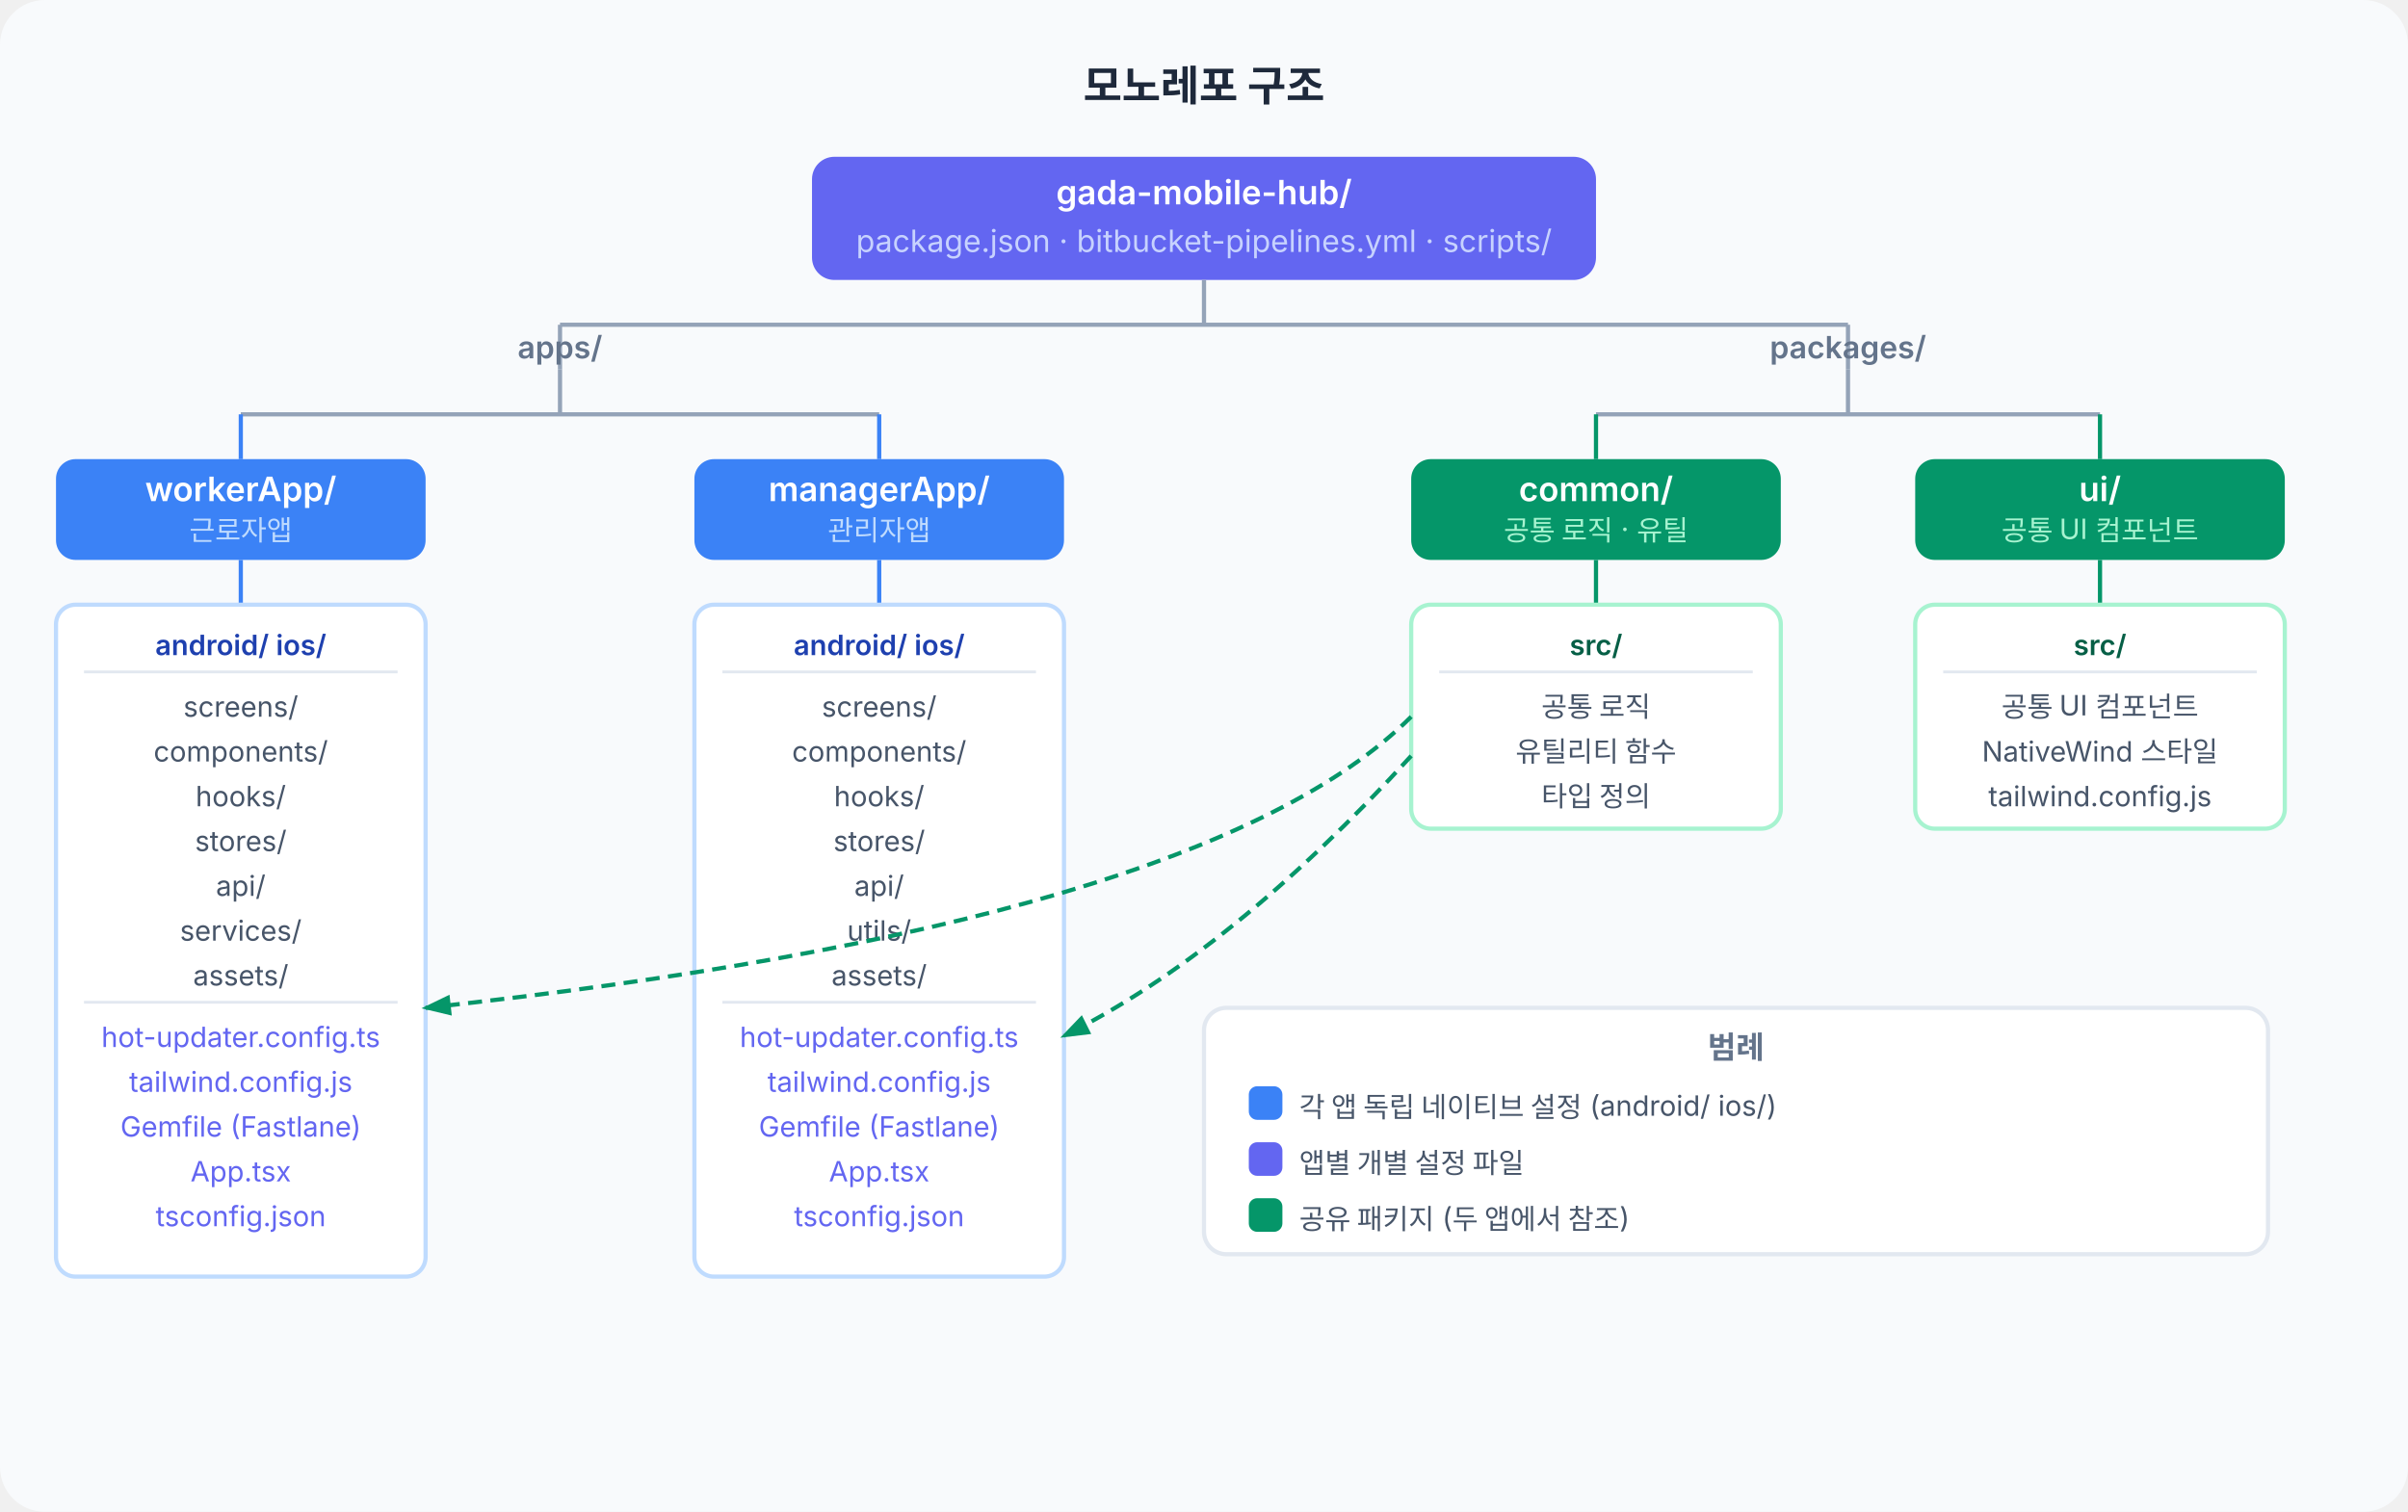
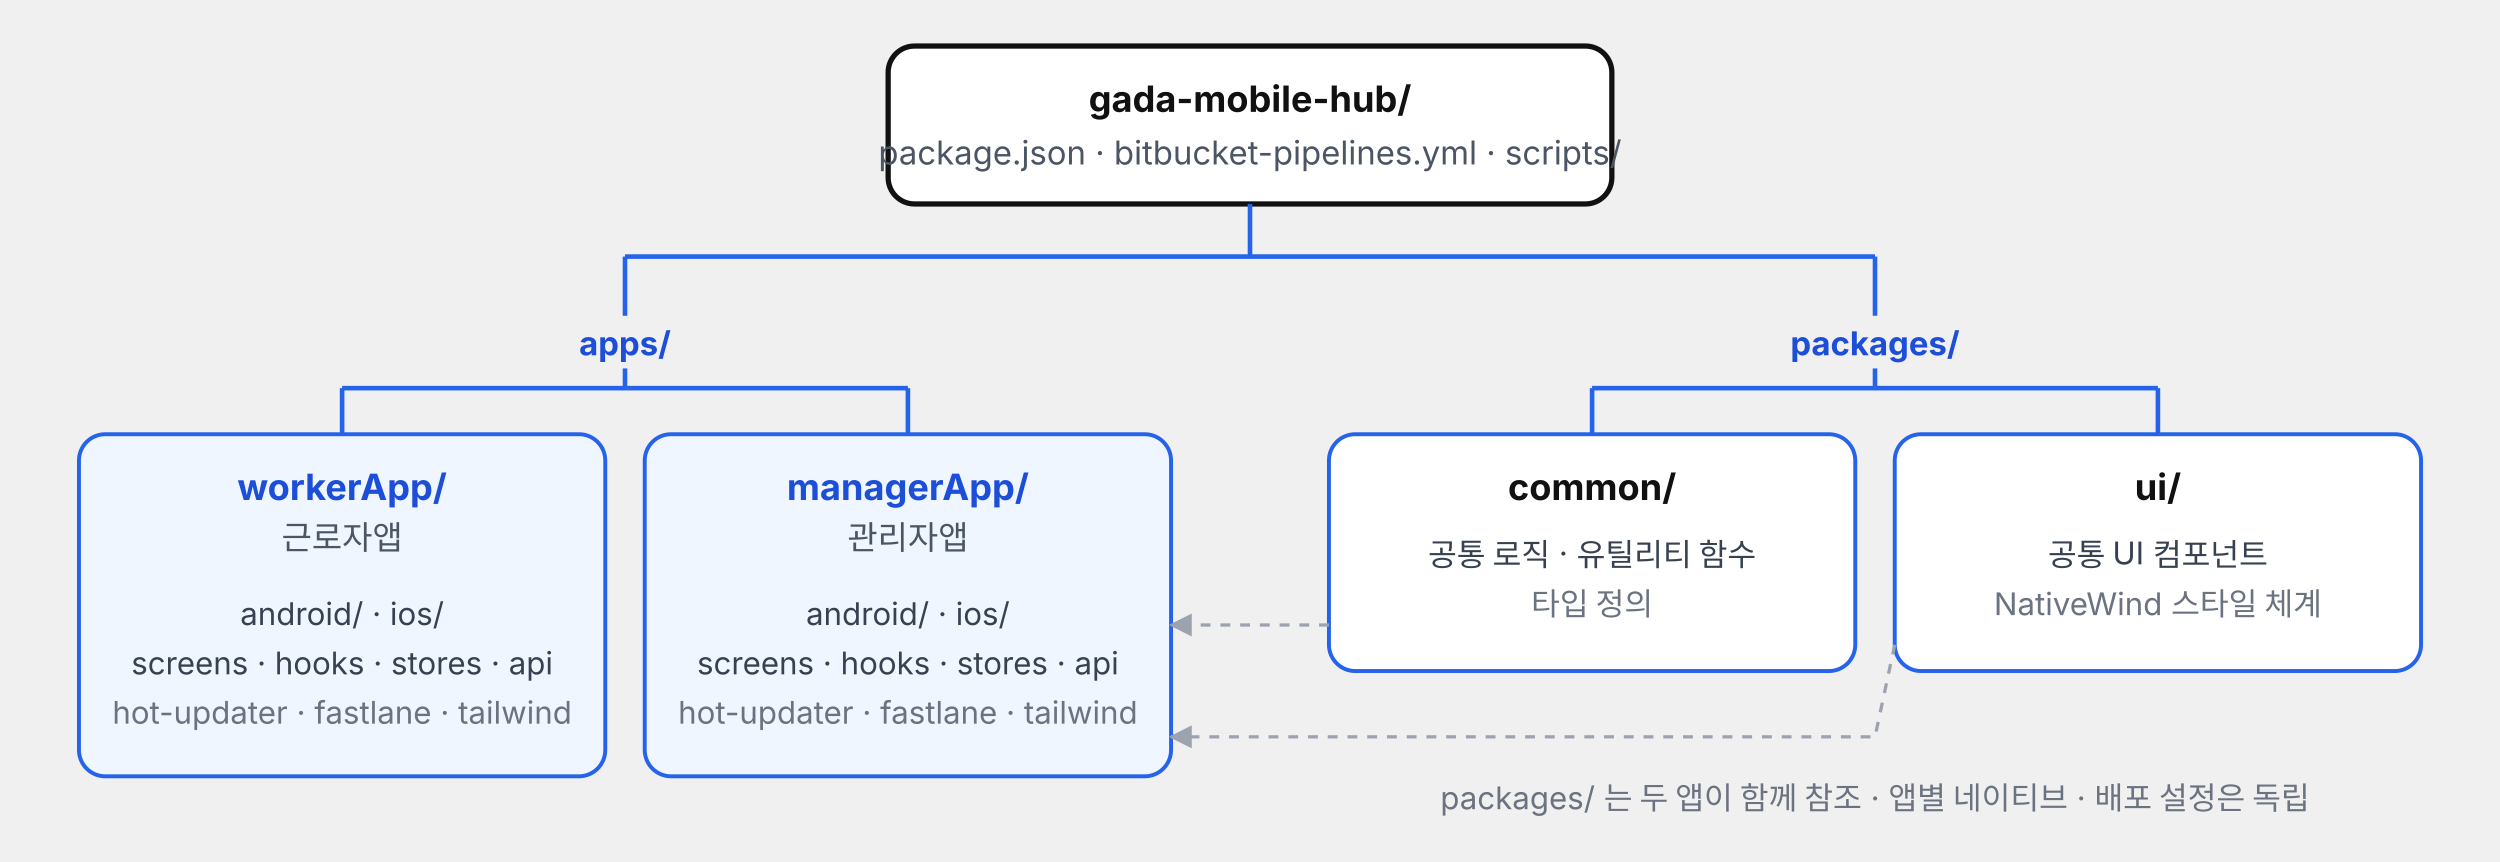
- <svg xmlns="http://www.w3.org/2000/svg" viewBox="0 0 860 540" width="860" height="540" font-family="system-ui, -apple-system, 'Apple SD Gothic Neo', sans-serif">
-   <rect width="860" height="540" fill="#F8FAFC" rx="16" />
-   <text x="430" y="36" text-anchor="middle" fill="#1E293B" font-size="15" font-weight="700">모노레포 구조</text>
-   <rect x="290" y="56" width="280" height="44" rx="8" fill="#6366F1" />
-   <text x="430" y="73" text-anchor="middle" fill="white" font-size="12" font-weight="600">gada-mobile-hub/</text>
-   <text x="430" y="90" text-anchor="middle" fill="#C7D2FE" font-size="11">package.json · bitbucket-pipelines.yml · scripts/</text>
-   <line x1="430" y1="100" x2="430" y2="116" stroke="#94A3B8" stroke-width="1.5" />
-   <line x1="200" y1="116" x2="660" y2="116" stroke="#94A3B8" stroke-width="1.5" />
-   <line x1="200" y1="116" x2="200" y2="132" stroke="#94A3B8" stroke-width="1.5" />
-   <line x1="660" y1="116" x2="660" y2="132" stroke="#94A3B8" stroke-width="1.5" />
-   <text x="200" y="128" text-anchor="middle" fill="#64748B" font-size="11" font-weight="600">apps/</text>
-   <text x="660" y="128" text-anchor="middle" fill="#64748B" font-size="11" font-weight="600">packages/</text>
-   <line x1="200" y1="132" x2="200" y2="148" stroke="#94A3B8" stroke-width="1.5" />
-   <line x1="86" y1="148" x2="314" y2="148" stroke="#94A3B8" stroke-width="1.5" />
-   <line x1="86" y1="148" x2="86" y2="164" stroke="#3B82F6" stroke-width="1.5" />
-   <line x1="314" y1="148" x2="314" y2="164" stroke="#3B82F6" stroke-width="1.5" />
-   <line x1="660" y1="132" x2="660" y2="148" stroke="#94A3B8" stroke-width="1.5" />
-   <line x1="570" y1="148" x2="750" y2="148" stroke="#94A3B8" stroke-width="1.5" />
-   <line x1="570" y1="148" x2="570" y2="164" stroke="#059669" stroke-width="1.5" />
-   <line x1="750" y1="148" x2="750" y2="164" stroke="#059669" stroke-width="1.5" />
-   <rect x="20" y="164" width="132" height="36" rx="7" fill="#3B82F6" />
-   <text x="86" y="179" text-anchor="middle" fill="white" font-size="12" font-weight="600">workerApp/</text>
-   <text x="86" y="193" text-anchor="middle" fill="#BFDBFE" font-size="10">근로자앱</text>
-   <rect x="248" y="164" width="132" height="36" rx="7" fill="#3B82F6" />
-   <text x="314" y="179" text-anchor="middle" fill="white" font-size="12" font-weight="600">managerApp/</text>
-   <text x="314" y="193" text-anchor="middle" fill="#BFDBFE" font-size="10">관리자앱</text>
-   <rect x="504" y="164" width="132" height="36" rx="7" fill="#059669" />
-   <text x="570" y="179" text-anchor="middle" fill="white" font-size="12" font-weight="600">common/</text>
-   <text x="570" y="193" text-anchor="middle" fill="#A7F3D0" font-size="10">공통 로직 · 유틸</text>
-   <rect x="684" y="164" width="132" height="36" rx="7" fill="#059669" />
-   <text x="750" y="179" text-anchor="middle" fill="white" font-size="12" font-weight="600">ui/</text>
-   <text x="750" y="193" text-anchor="middle" fill="#A7F3D0" font-size="10">공통 UI 컴포넌트</text>
-   <line x1="86" y1="200" x2="86" y2="216" stroke="#3B82F6" stroke-width="1.5" />
-   <line x1="314" y1="200" x2="314" y2="216" stroke="#3B82F6" stroke-width="1.5" />
-   <rect x="20" y="216" width="132" height="240" rx="7" fill="white" stroke="#BFDBFE" stroke-width="1.5" />
-   <text x="86" y="234" text-anchor="middle" fill="#1E40AF" font-size="10" font-weight="600">android/  ios/</text>
-   <line x1="30" y1="240" x2="142" y2="240" stroke="#E2E8F0" stroke-width="1" />
-   <text x="86" y="256" text-anchor="middle" fill="#475569" font-size="10">screens/</text>
-   <text x="86" y="272" text-anchor="middle" fill="#475569" font-size="10">components/</text>
-   <text x="86" y="288" text-anchor="middle" fill="#475569" font-size="10">hooks/</text>
-   <text x="86" y="304" text-anchor="middle" fill="#475569" font-size="10">stores/</text>
-   <text x="86" y="320" text-anchor="middle" fill="#475569" font-size="10">api/</text>
-   <text x="86" y="336" text-anchor="middle" fill="#475569" font-size="10">services/</text>
-   <text x="86" y="352" text-anchor="middle" fill="#475569" font-size="10">assets/</text>
-   <line x1="30" y1="358" x2="142" y2="358" stroke="#E2E8F0" stroke-width="1" />
-   <text x="86" y="374" text-anchor="middle" fill="#6366F1" font-size="10">hot-updater.config.ts</text>
-   <text x="86" y="390" text-anchor="middle" fill="#6366F1" font-size="10">tailwind.config.js</text>
-   <text x="86" y="406" text-anchor="middle" fill="#6366F1" font-size="10">Gemfile (Fastlane)</text>
-   <text x="86" y="422" text-anchor="middle" fill="#6366F1" font-size="10">App.tsx</text>
-   <text x="86" y="438" text-anchor="middle" fill="#6366F1" font-size="10">tsconfig.json</text>
-   <rect x="248" y="216" width="132" height="240" rx="7" fill="white" stroke="#BFDBFE" stroke-width="1.5" />
-   <text x="314" y="234" text-anchor="middle" fill="#1E40AF" font-size="10" font-weight="600">android/  ios/</text>
-   <line x1="258" y1="240" x2="370" y2="240" stroke="#E2E8F0" stroke-width="1" />
-   <text x="314" y="256" text-anchor="middle" fill="#475569" font-size="10">screens/</text>
-   <text x="314" y="272" text-anchor="middle" fill="#475569" font-size="10">components/</text>
-   <text x="314" y="288" text-anchor="middle" fill="#475569" font-size="10">hooks/</text>
-   <text x="314" y="304" text-anchor="middle" fill="#475569" font-size="10">stores/</text>
-   <text x="314" y="320" text-anchor="middle" fill="#475569" font-size="10">api/</text>
-   <text x="314" y="336" text-anchor="middle" fill="#475569" font-size="10">utils/</text>
-   <text x="314" y="352" text-anchor="middle" fill="#475569" font-size="10">assets/</text>
-   <line x1="258" y1="358" x2="370" y2="358" stroke="#E2E8F0" stroke-width="1" />
-   <text x="314" y="374" text-anchor="middle" fill="#6366F1" font-size="10">hot-updater.config.ts</text>
-   <text x="314" y="390" text-anchor="middle" fill="#6366F1" font-size="10">tailwind.config.js</text>
-   <text x="314" y="406" text-anchor="middle" fill="#6366F1" font-size="10">Gemfile (Fastlane)</text>
-   <text x="314" y="422" text-anchor="middle" fill="#6366F1" font-size="10">App.tsx</text>
-   <text x="314" y="438" text-anchor="middle" fill="#6366F1" font-size="10">tsconfig.json</text>
-   <line x1="570" y1="200" x2="570" y2="216" stroke="#059669" stroke-width="1.5" />
-   <line x1="750" y1="200" x2="750" y2="216" stroke="#059669" stroke-width="1.5" />
-   <rect x="504" y="216" width="132" height="80" rx="7" fill="white" stroke="#A7F3D0" stroke-width="1.5" />
-   <text x="570" y="234" text-anchor="middle" fill="#065F46" font-size="10" font-weight="600">src/</text>
-   <line x1="514" y1="240" x2="626" y2="240" stroke="#E2E8F0" stroke-width="1" />
-   <text x="570" y="256" text-anchor="middle" fill="#475569" font-size="10">공통 로직</text>
-   <text x="570" y="272" text-anchor="middle" fill="#475569" font-size="10">유틸리티 함수</text>
-   <text x="570" y="288" text-anchor="middle" fill="#475569" font-size="10">타입 정의</text>
-   <rect x="684" y="216" width="132" height="80" rx="7" fill="white" stroke="#A7F3D0" stroke-width="1.5" />
-   <text x="750" y="234" text-anchor="middle" fill="#065F46" font-size="10" font-weight="600">src/</text>
-   <line x1="694" y1="240" x2="806" y2="240" stroke="#E2E8F0" stroke-width="1" />
-   <text x="750" y="256" text-anchor="middle" fill="#475569" font-size="10">공통 UI 컴포넌트</text>
-   <text x="750" y="272" text-anchor="middle" fill="#475569" font-size="10">NativeWind 스타일</text>
-   <text x="750" y="288" text-anchor="middle" fill="#475569" font-size="10">tailwind.config.js</text>
+ <svg xmlns="http://www.w3.org/2000/svg" viewBox="0 0 760 262" font-family="Pretendard, -apple-system, 'Apple SD Gothic Neo', sans-serif" font-size="11">
  <defs>
-     <marker id="arrowGreen" markerWidth="7" markerHeight="5" refX="6" refY="2.5" orient="auto">
-       <polygon points="0 0, 7 2.5, 0 5" fill="#059669" />
+     <marker id="g" viewBox="0 0 10 10" refX="9" refY="5" markerWidth="7" markerHeight="7" orient="auto-start-reverse">
+       <path d="M0 0 L10 5 L0 10 z" fill="#9ca3af" />
    </marker>
  </defs>
-   <path d="M504 256 Q430 330 152 360" fill="none" stroke="#059669" stroke-width="1.5" stroke-dasharray="5,3" marker-end="url(#arrowGreen)" />
-   <path d="M504 270 Q440 340 380 370" fill="none" stroke="#059669" stroke-width="1.5" stroke-dasharray="5,3" marker-end="url(#arrowGreen)" />
-   <rect x="430" y="360" width="380" height="88" rx="8" fill="white" stroke="#E2E8F0" stroke-width="1.5" />
-   <text x="620" y="378" text-anchor="middle" fill="#64748B" font-size="11" font-weight="600">범례</text>
-   <rect x="446" y="388" width="12" height="12" rx="3" fill="#3B82F6" />
-   <text x="464" y="399" fill="#475569" font-size="10">각 앱 독립 네이티브 설정 (android/ ios/)</text>
-   <rect x="446" y="408" width="12" height="12" rx="3" fill="#6366F1" />
-   <text x="464" y="419" fill="#475569" font-size="10">앱별 개별 설정 파일</text>
-   <rect x="446" y="428" width="12" height="12" rx="3" fill="#059669" />
-   <text x="464" y="439" fill="#475569" font-size="10">공유 패키지 (두 앱에서 참조)</text>
+   <rect x="270" y="14" width="220" height="48" rx="8" fill="#fff" stroke="#111" stroke-width="1.6" />
+   <text x="380" y="34" font-weight="700" fill="#111" text-anchor="middle">gada-mobile-hub/</text>
+   <text x="380" y="50" font-size="10" fill="#4b5563" text-anchor="middle">package.json · bitbucket-pipelines.yml · scripts/</text>
+   <g stroke="#2563eb" stroke-width="1.4" fill="none">
+     <path d="M380 62 L380 78" />
+     <path d="M190 78 L570 78" />
+     <path d="M190 78 L190 96" />
+     <path d="M570 78 L570 96" />
+     <path d="M104 118 L276 118" />
+     <path d="M104 118 L104 132" />
+     <path d="M276 118 L276 132" />
+     <path d="M190 112 L190 118" />
+     <path d="M484 118 L656 118" />
+     <path d="M484 118 L484 132" />
+     <path d="M656 118 L656 132" />
+     <path d="M570 112 L570 118" />
+   </g>
+   <text x="190" y="108" font-size="10" font-weight="700" fill="#1d4ed8" text-anchor="middle">apps/</text>
+   <text x="570" y="108" font-size="10" font-weight="700" fill="#1d4ed8" text-anchor="middle">packages/</text>
+   <g stroke="#2563eb" stroke-width="1.2" fill="#eff6ff">
+     <rect x="24" y="132" width="160" height="104" rx="8" />
+     <rect x="196" y="132" width="160" height="104" rx="8" />
+   </g>
+   <g text-anchor="middle">
+     <text x="104" y="152" font-weight="700" fill="#1d4ed8">workerApp/</text>
+     <text x="104" y="167" font-size="10" fill="#4b5563">근로자앱</text>
+     <text x="104" y="190" font-size="9.5" fill="#374151">android/ · ios/</text>
+     <text x="104" y="205" font-size="9.5" fill="#374151">screens · hooks · stores · api</text>
+     <text x="104" y="220" font-size="9.5" fill="#6b7280">hot-updater · fastlane · tailwind</text>
+     <text x="276" y="152" font-weight="700" fill="#1d4ed8">managerApp/</text>
+     <text x="276" y="167" font-size="10" fill="#4b5563">관리자앱</text>
+     <text x="276" y="190" font-size="9.5" fill="#374151">android/ · ios/</text>
+     <text x="276" y="205" font-size="9.5" fill="#374151">screens · hooks · stores · api</text>
+     <text x="276" y="220" font-size="9.5" fill="#6b7280">hot-updater · fastlane · tailwind</text>
+   </g>
+   <g stroke="#2563eb" stroke-width="1.2" fill="#fff">
+     <rect x="404" y="132" width="160" height="72" rx="8" />
+     <rect x="576" y="132" width="160" height="72" rx="8" />
+   </g>
+   <g text-anchor="middle">
+     <text x="484" y="152" font-weight="700" fill="#111">common/</text>
+     <text x="484" y="172" font-size="9.5" fill="#374151">공통 로직 · 유틸리티 함수</text>
+     <text x="484" y="187" font-size="9.5" fill="#6b7280">타입 정의</text>
+     <text x="656" y="152" font-weight="700" fill="#111">ui/</text>
+     <text x="656" y="172" font-size="9.5" fill="#374151">공통 UI 컴포넌트</text>
+     <text x="656" y="187" font-size="9.5" fill="#6b7280">NativeWind 스타일 체계</text>
+   </g>
+   <g stroke="#9ca3af" stroke-width="1" fill="none" stroke-dasharray="3 3" marker-end="url(#g)">
+     <path d="M404 190 L356 190" />
+     <path d="M576 196 L570 224 L356 224" />
+   </g>
+   <text x="570" y="246" font-size="9.5" fill="#6b7280" text-anchor="middle">packages/ 는 두 앱이 함께 참조 · 앱별 네이티브 · 배포 설정은 독립</text>
</svg>
